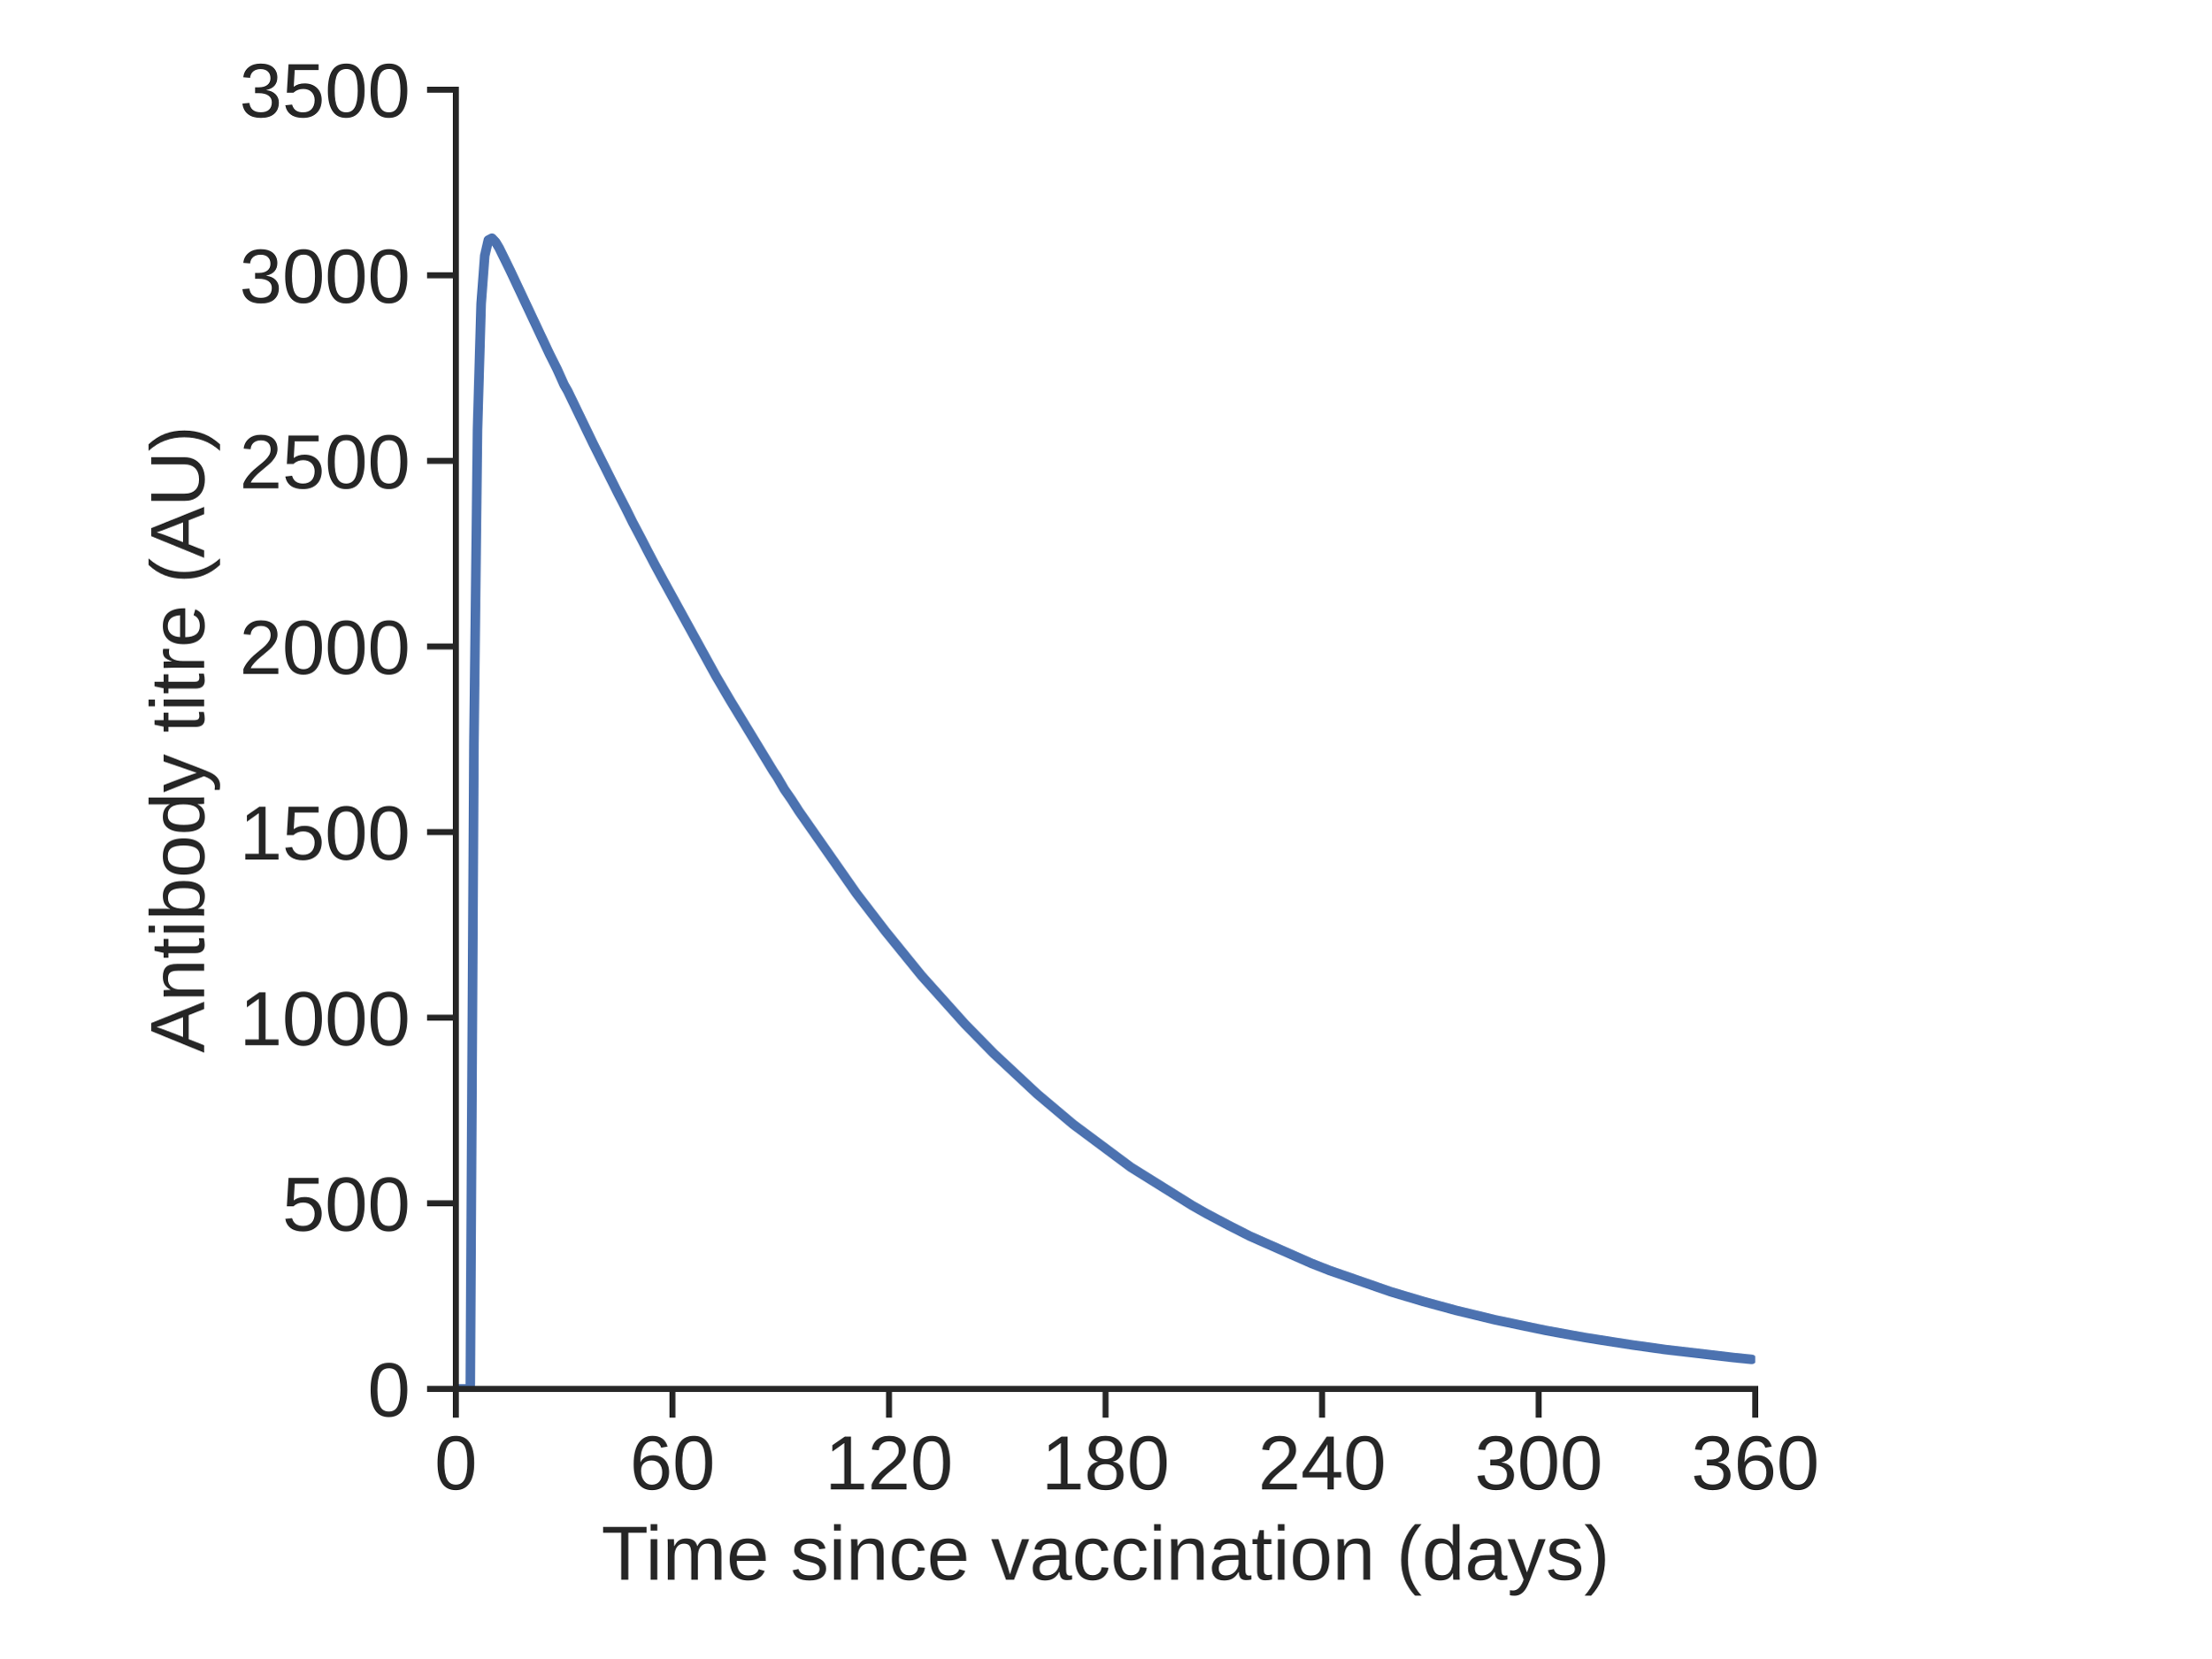
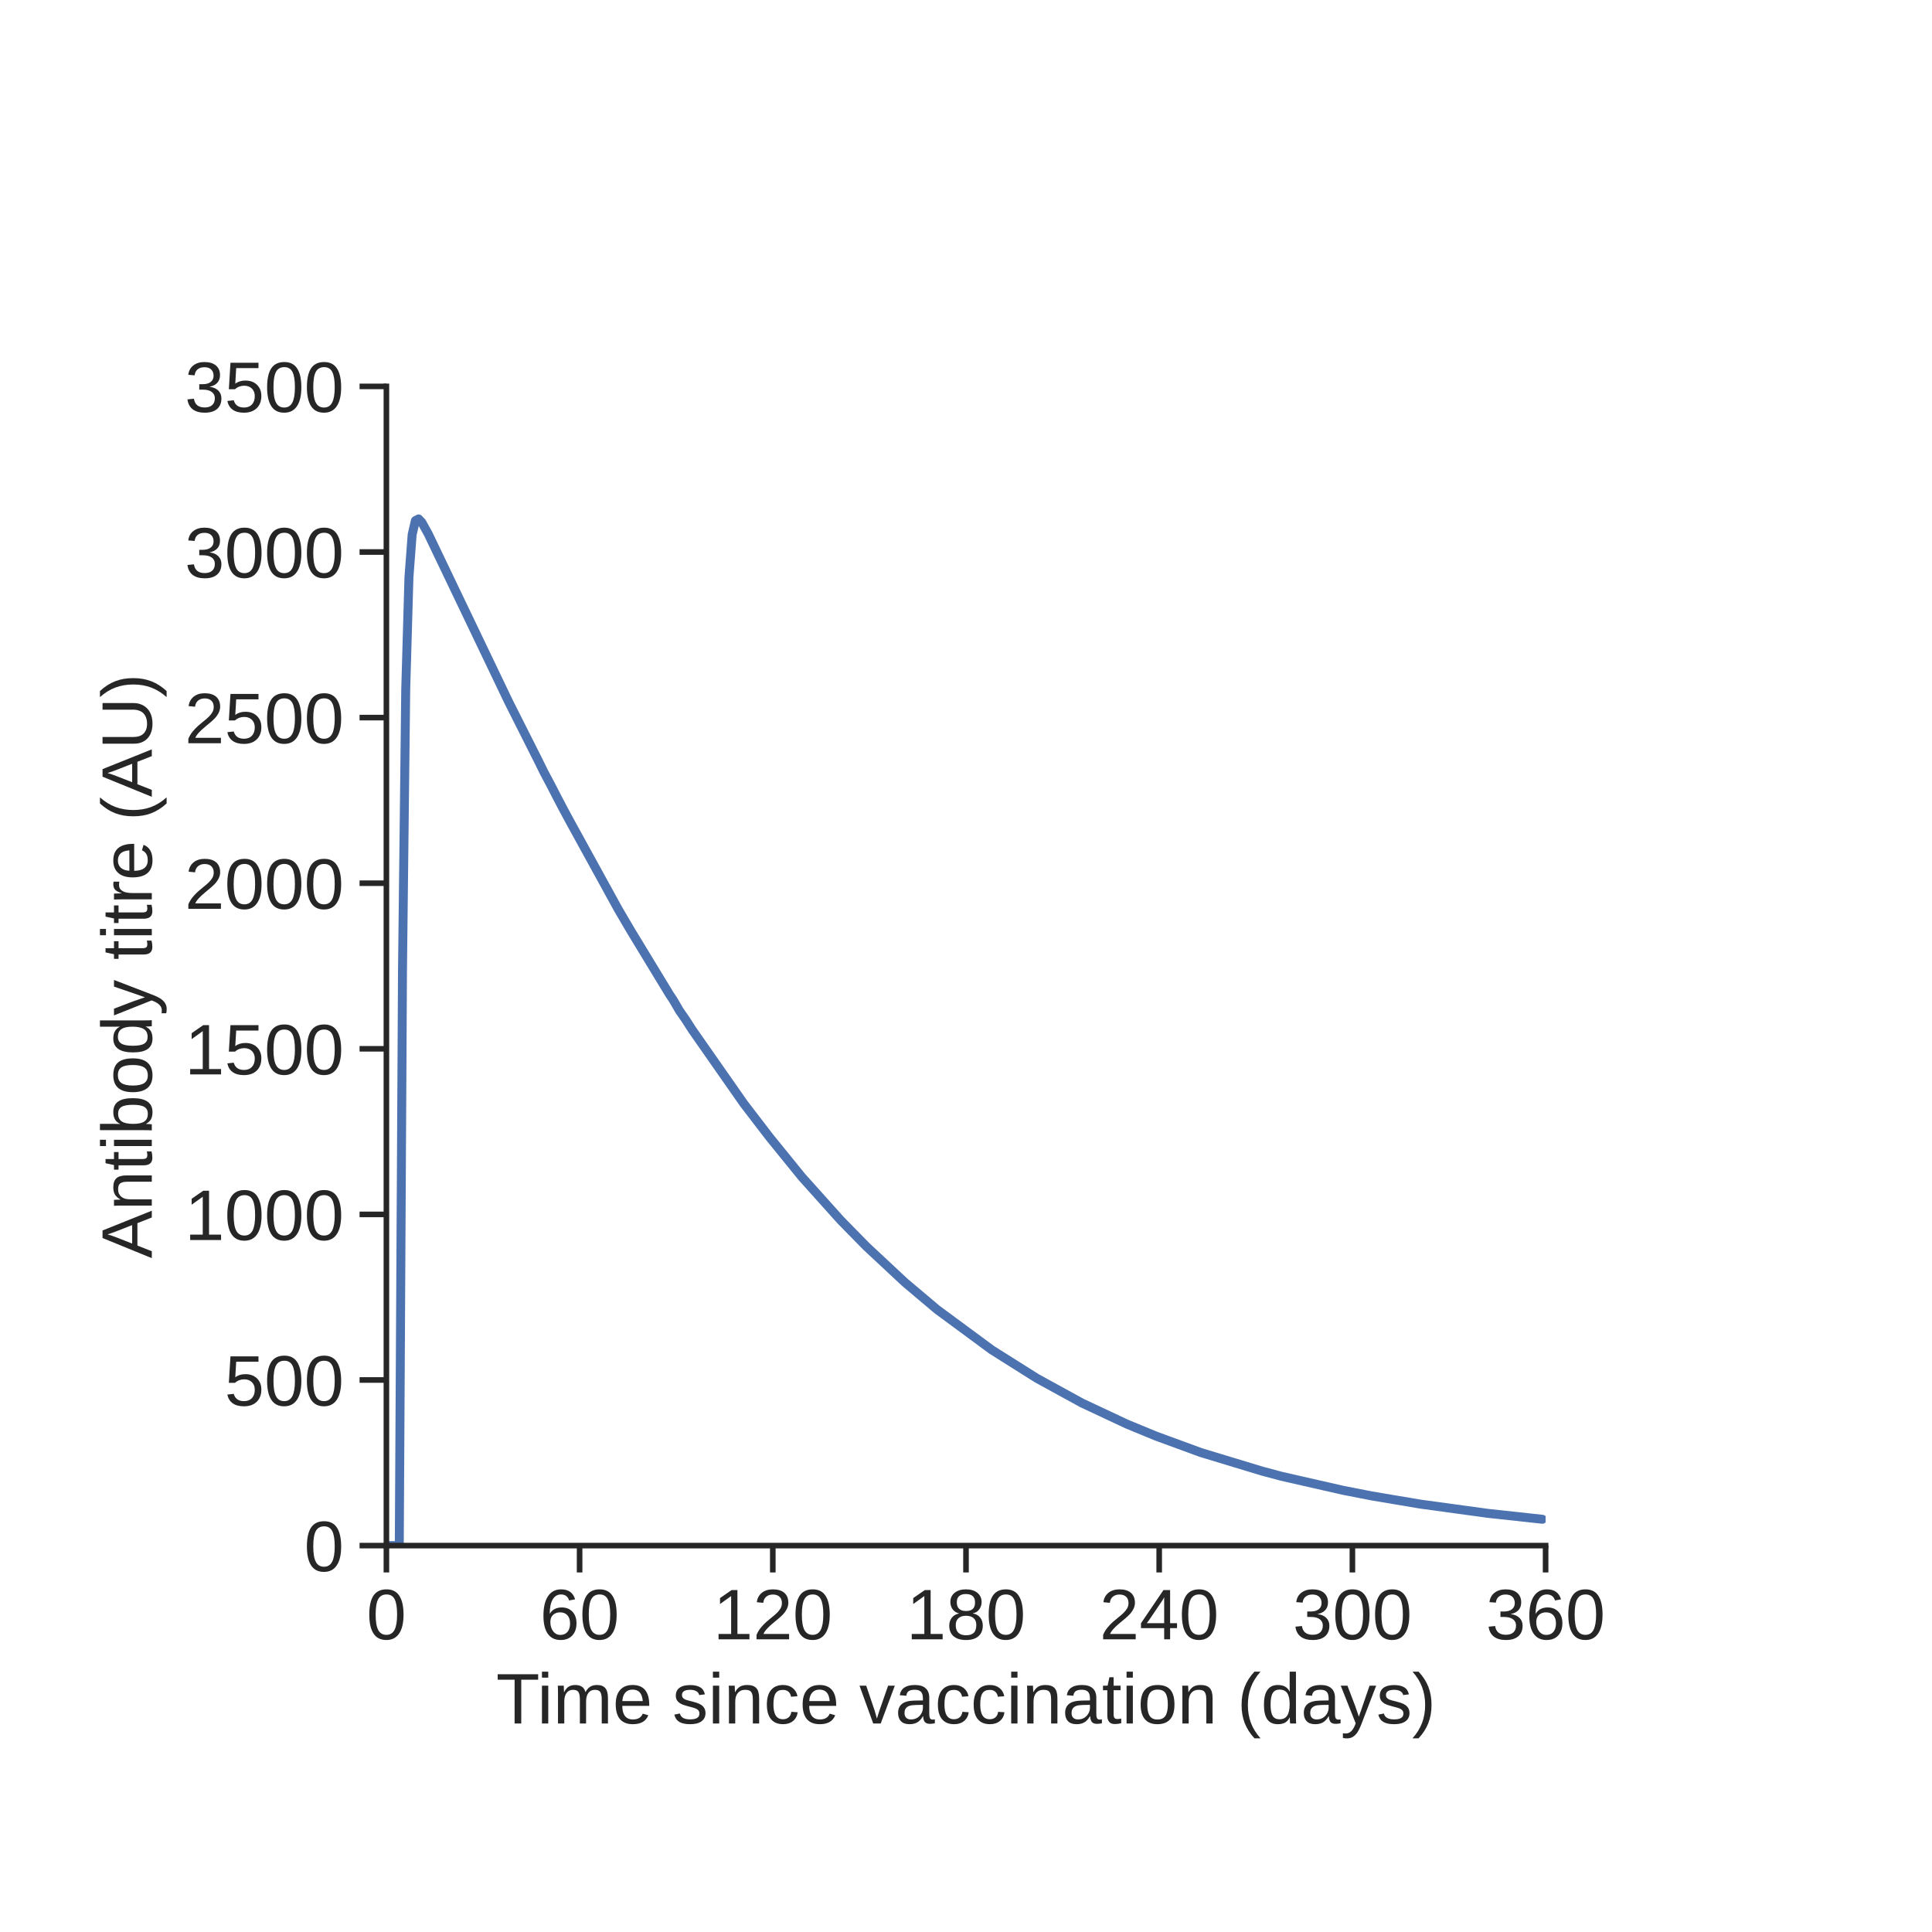
- <svg xmlns="http://www.w3.org/2000/svg" xmlns:xlink="http://www.w3.org/1999/xlink" width="460.8pt" height="345.6pt" viewBox="0 0 460.8 345.6" version="1.1">
+ <svg xmlns="http://www.w3.org/2000/svg" xmlns:xlink="http://www.w3.org/1999/xlink" width="432pt" height="432pt" viewBox="0 0 432 432" version="1.1">
  <defs>
    <style type="text/css">*{stroke-linejoin: round; stroke-linecap: butt}</style>
  </defs>
  <g id="figure_1">
    <g id="patch_1">
-       <path d="M 0 345.6  L 460.8 345.6  L 460.8 0  L 0 0  L 0 345.6  z " style="fill: none" />
+       <path d="M 0 432  L 432 432  L 432 0  L 0 0  L 0 432  z " style="fill: none" />
    </g>
    <g id="axes_1">
      <g id="patch_2">
-         <path d="M 94.997 289.493  L 365.803 289.493  L 365.803 18.686  L 94.997 18.686  L 94.997 289.493  z " style="fill: none" />
+         <path d="M 86.4 345.6  L 345.6 345.6  L 345.6 86.4  L 86.4 86.4  L 86.4 345.6  z " style="fill: none" />
      </g>
      <g id="matplotlib.axis_1">
        <g id="xtick_1">
          <g id="line2d_1">
            <defs>
-               <path id="m3b9ac73ad8" d="M 0 0  L 0 6  " style="stroke: #262626; stroke-width: 1.25" />
+               <path id="m79816eda6c" d="M 0 0  L 0 6  " style="stroke: #262626; stroke-width: 1.25" />
            </defs>
            <g>
-               <use xlink:href="#m3b9ac73ad8" x="94.997" y="289.493" style="fill: #262626; stroke: #262626; stroke-width: 1.25" />
+               <use xlink:href="#m79816eda6c" x="86.4" y="345.6" style="fill: #262626; stroke: #262626; stroke-width: 1.25" />
            </g>
          </g>
          <g id="text_1">
-             <text style="fill: #262626; font: 16px 'Arial', 'DejaVu Sans', 'Liberation Sans', 'Bitstream Vera Sans', sans-serif; text-anchor: middle" x="94.997" y="310.445" transform="rotate(-0 94.99688 310.445)">0</text>
+             <text style="fill: #262626; font: 16px 'Arial', 'DejaVu Sans', 'Liberation Sans', 'Bitstream Vera Sans', sans-serif; text-anchor: middle" x="86.4" y="366.553" transform="rotate(-0 86.4 366.5525)">0</text>
          </g>
        </g>
        <g id="xtick_2">
          <g id="line2d_2">
            <g>
-               <use xlink:href="#m3b9ac73ad8" x="140.131" y="289.493" style="fill: #262626; stroke: #262626; stroke-width: 1.25" />
+               <use xlink:href="#m79816eda6c" x="129.6" y="345.6" style="fill: #262626; stroke: #262626; stroke-width: 1.25" />
            </g>
          </g>
          <g id="text_2">
-             <text style="fill: #262626; font: 16px 'Arial', 'DejaVu Sans', 'Liberation Sans', 'Bitstream Vera Sans', sans-serif; text-anchor: middle" x="140.131" y="310.445" transform="rotate(-0 140.1312 310.445)">60</text>
+             <text style="fill: #262626; font: 16px 'Arial', 'DejaVu Sans', 'Liberation Sans', 'Bitstream Vera Sans', sans-serif; text-anchor: middle" x="129.6" y="366.553" transform="rotate(-0 129.6 366.5525)">60</text>
          </g>
        </g>
        <g id="xtick_3">
          <g id="line2d_3">
            <g>
-               <use xlink:href="#m3b9ac73ad8" x="185.266" y="289.493" style="fill: #262626; stroke: #262626; stroke-width: 1.25" />
+               <use xlink:href="#m79816eda6c" x="172.8" y="345.6" style="fill: #262626; stroke: #262626; stroke-width: 1.25" />
            </g>
          </g>
          <g id="text_3">
-             <text style="fill: #262626; font: 16px 'Arial', 'DejaVu Sans', 'Liberation Sans', 'Bitstream Vera Sans', sans-serif; text-anchor: middle" x="185.266" y="310.445" transform="rotate(-0 185.2656 310.445)">120</text>
+             <text style="fill: #262626; font: 16px 'Arial', 'DejaVu Sans', 'Liberation Sans', 'Bitstream Vera Sans', sans-serif; text-anchor: middle" x="172.8" y="366.553" transform="rotate(-0 172.8 366.5525)">120</text>
          </g>
        </g>
        <g id="xtick_4">
          <g id="line2d_4">
            <g>
-               <use xlink:href="#m3b9ac73ad8" x="230.4" y="289.493" style="fill: #262626; stroke: #262626; stroke-width: 1.25" />
+               <use xlink:href="#m79816eda6c" x="216" y="345.6" style="fill: #262626; stroke: #262626; stroke-width: 1.25" />
            </g>
          </g>
          <g id="text_4">
-             <text style="fill: #262626; font: 16px 'Arial', 'DejaVu Sans', 'Liberation Sans', 'Bitstream Vera Sans', sans-serif; text-anchor: middle" x="230.4" y="310.445" transform="rotate(-0 230.4 310.445)">180</text>
+             <text style="fill: #262626; font: 16px 'Arial', 'DejaVu Sans', 'Liberation Sans', 'Bitstream Vera Sans', sans-serif; text-anchor: middle" x="216" y="366.553" transform="rotate(-0 216 366.5525)">180</text>
          </g>
        </g>
        <g id="xtick_5">
          <g id="line2d_5">
            <g>
-               <use xlink:href="#m3b9ac73ad8" x="275.534" y="289.493" style="fill: #262626; stroke: #262626; stroke-width: 1.25" />
+               <use xlink:href="#m79816eda6c" x="259.2" y="345.6" style="fill: #262626; stroke: #262626; stroke-width: 1.25" />
            </g>
          </g>
          <g id="text_5">
-             <text style="fill: #262626; font: 16px 'Arial', 'DejaVu Sans', 'Liberation Sans', 'Bitstream Vera Sans', sans-serif; text-anchor: middle" x="275.534" y="310.445" transform="rotate(-0 275.5344 310.445)">240</text>
+             <text style="fill: #262626; font: 16px 'Arial', 'DejaVu Sans', 'Liberation Sans', 'Bitstream Vera Sans', sans-serif; text-anchor: middle" x="259.2" y="366.553" transform="rotate(-0 259.2 366.5525)">240</text>
          </g>
        </g>
        <g id="xtick_6">
          <g id="line2d_6">
            <g>
-               <use xlink:href="#m3b9ac73ad8" x="320.669" y="289.493" style="fill: #262626; stroke: #262626; stroke-width: 1.25" />
+               <use xlink:href="#m79816eda6c" x="302.4" y="345.6" style="fill: #262626; stroke: #262626; stroke-width: 1.25" />
            </g>
          </g>
          <g id="text_6">
-             <text style="fill: #262626; font: 16px 'Arial', 'DejaVu Sans', 'Liberation Sans', 'Bitstream Vera Sans', sans-serif; text-anchor: middle" x="320.669" y="310.445" transform="rotate(-0 320.6687 310.445)">300</text>
+             <text style="fill: #262626; font: 16px 'Arial', 'DejaVu Sans', 'Liberation Sans', 'Bitstream Vera Sans', sans-serif; text-anchor: middle" x="302.4" y="366.553" transform="rotate(-0 302.4 366.5525)">300</text>
          </g>
        </g>
        <g id="xtick_7">
          <g id="line2d_7">
            <g>
-               <use xlink:href="#m3b9ac73ad8" x="365.803" y="289.493" style="fill: #262626; stroke: #262626; stroke-width: 1.25" />
+               <use xlink:href="#m79816eda6c" x="345.6" y="345.6" style="fill: #262626; stroke: #262626; stroke-width: 1.25" />
            </g>
          </g>
          <g id="text_7">
-             <text style="fill: #262626; font: 16px 'Arial', 'DejaVu Sans', 'Liberation Sans', 'Bitstream Vera Sans', sans-serif; text-anchor: middle" x="365.803" y="310.445" transform="rotate(-0 365.8031 310.445)">360</text>
+             <text style="fill: #262626; font: 16px 'Arial', 'DejaVu Sans', 'Liberation Sans', 'Bitstream Vera Sans', sans-serif; text-anchor: middle" x="345.6" y="366.553" transform="rotate(-0 345.6 366.5525)">360</text>
          </g>
        </g>
        <g id="text_8">
-           <text style="fill: #262626; font: 16px 'Arial', 'DejaVu Sans', 'Liberation Sans', 'Bitstream Vera Sans', sans-serif; text-anchor: middle" x="230.4" y="329.272" transform="rotate(-0 230.4 329.2725)">Time since vaccination (days)</text>
+           <text style="fill: #262626; font: 16px 'Arial', 'DejaVu Sans', 'Liberation Sans', 'Bitstream Vera Sans', sans-serif; text-anchor: middle" x="216" y="385.38" transform="rotate(-0 216 385.38)">Time since vaccination (days)</text>
        </g>
      </g>
      <g id="matplotlib.axis_2">
        <g id="ytick_1">
          <g id="line2d_8">
            <defs>
-               <path id="mebd4a87b99" d="M 0 0  L -6 0  " style="stroke: #262626; stroke-width: 1.25" />
+               <path id="m2390f51762" d="M 0 0  L -6 0  " style="stroke: #262626; stroke-width: 1.25" />
            </defs>
            <g>
-               <use xlink:href="#mebd4a87b99" x="94.997" y="289.493" style="fill: #262626; stroke: #262626; stroke-width: 1.25" />
+               <use xlink:href="#m2390f51762" x="86.4" y="345.6" style="fill: #262626; stroke: #262626; stroke-width: 1.25" />
            </g>
          </g>
          <g id="text_9">
-             <text style="fill: #262626; font: 16px 'Arial', 'DejaVu Sans', 'Liberation Sans', 'Bitstream Vera Sans', sans-serif; text-anchor: end" x="85.497" y="295.219" transform="rotate(-0 85.49688 295.2188)">0</text>
+             <text style="fill: #262626; font: 16px 'Arial', 'DejaVu Sans', 'Liberation Sans', 'Bitstream Vera Sans', sans-serif; text-anchor: end" x="76.9" y="351.326" transform="rotate(-0 76.9 351.3263)">0</text>
          </g>
        </g>
        <g id="ytick_2">
          <g id="line2d_9">
            <g>
-               <use xlink:href="#mebd4a87b99" x="94.997" y="250.806" style="fill: #262626; stroke: #262626; stroke-width: 1.25" />
+               <use xlink:href="#m2390f51762" x="86.4" y="308.571" style="fill: #262626; stroke: #262626; stroke-width: 1.25" />
            </g>
          </g>
          <g id="text_10">
-             <text style="fill: #262626; font: 16px 'Arial', 'DejaVu Sans', 'Liberation Sans', 'Bitstream Vera Sans', sans-serif; text-anchor: end" x="85.497" y="256.532" transform="rotate(-0 85.49688 256.5321)">500</text>
+             <text style="fill: #262626; font: 16px 'Arial', 'DejaVu Sans', 'Liberation Sans', 'Bitstream Vera Sans', sans-serif; text-anchor: end" x="76.9" y="314.298" transform="rotate(-0 76.9 314.2977)">500</text>
          </g>
        </g>
        <g id="ytick_3">
          <g id="line2d_10">
            <g>
-               <use xlink:href="#mebd4a87b99" x="94.997" y="212.119" style="fill: #262626; stroke: #262626; stroke-width: 1.25" />
+               <use xlink:href="#m2390f51762" x="86.4" y="271.543" style="fill: #262626; stroke: #262626; stroke-width: 1.25" />
            </g>
          </g>
          <g id="text_11">
-             <text style="fill: #262626; font: 16px 'Arial', 'DejaVu Sans', 'Liberation Sans', 'Bitstream Vera Sans', sans-serif; text-anchor: end" x="85.497" y="217.846" transform="rotate(-0 85.49688 217.8455)">1000</text>
+             <text style="fill: #262626; font: 16px 'Arial', 'DejaVu Sans', 'Liberation Sans', 'Bitstream Vera Sans', sans-serif; text-anchor: end" x="76.9" y="277.269" transform="rotate(-0 76.9 277.2691)">1000</text>
          </g>
        </g>
        <g id="ytick_4">
          <g id="line2d_11">
            <g>
-               <use xlink:href="#mebd4a87b99" x="94.997" y="173.433" style="fill: #262626; stroke: #262626; stroke-width: 1.25" />
+               <use xlink:href="#m2390f51762" x="86.4" y="234.514" style="fill: #262626; stroke: #262626; stroke-width: 1.25" />
            </g>
          </g>
          <g id="text_12">
-             <text style="fill: #262626; font: 16px 'Arial', 'DejaVu Sans', 'Liberation Sans', 'Bitstream Vera Sans', sans-serif; text-anchor: end" x="85.497" y="179.159" transform="rotate(-0 85.49688 179.1589)">1500</text>
+             <text style="fill: #262626; font: 16px 'Arial', 'DejaVu Sans', 'Liberation Sans', 'Bitstream Vera Sans', sans-serif; text-anchor: end" x="76.9" y="240.241" transform="rotate(-0 76.9 240.2405)">1500</text>
          </g>
        </g>
        <g id="ytick_5">
          <g id="line2d_12">
            <g>
-               <use xlink:href="#mebd4a87b99" x="94.997" y="134.746" style="fill: #262626; stroke: #262626; stroke-width: 1.25" />
+               <use xlink:href="#m2390f51762" x="86.4" y="197.486" style="fill: #262626; stroke: #262626; stroke-width: 1.25" />
            </g>
          </g>
          <g id="text_13">
-             <text style="fill: #262626; font: 16px 'Arial', 'DejaVu Sans', 'Liberation Sans', 'Bitstream Vera Sans', sans-serif; text-anchor: end" x="85.497" y="140.472" transform="rotate(-0 85.49688 140.4723)">2000</text>
+             <text style="fill: #262626; font: 16px 'Arial', 'DejaVu Sans', 'Liberation Sans', 'Bitstream Vera Sans', sans-serif; text-anchor: end" x="76.9" y="203.212" transform="rotate(-0 76.9 203.212)">2000</text>
          </g>
        </g>
        <g id="ytick_6">
          <g id="line2d_13">
            <g>
-               <use xlink:href="#mebd4a87b99" x="94.997" y="96.059" style="fill: #262626; stroke: #262626; stroke-width: 1.25" />
+               <use xlink:href="#m2390f51762" x="86.4" y="160.457" style="fill: #262626; stroke: #262626; stroke-width: 1.25" />
            </g>
          </g>
          <g id="text_14">
-             <text style="fill: #262626; font: 16px 'Arial', 'DejaVu Sans', 'Liberation Sans', 'Bitstream Vera Sans', sans-serif; text-anchor: end" x="85.497" y="101.786" transform="rotate(-0 85.49688 101.7857)">2500</text>
+             <text style="fill: #262626; font: 16px 'Arial', 'DejaVu Sans', 'Liberation Sans', 'Bitstream Vera Sans', sans-serif; text-anchor: end" x="76.9" y="166.183" transform="rotate(-0 76.9 166.1834)">2500</text>
          </g>
        </g>
        <g id="ytick_7">
          <g id="line2d_14">
            <g>
-               <use xlink:href="#mebd4a87b99" x="94.997" y="57.373" style="fill: #262626; stroke: #262626; stroke-width: 1.25" />
+               <use xlink:href="#m2390f51762" x="86.4" y="123.429" style="fill: #262626; stroke: #262626; stroke-width: 1.25" />
            </g>
          </g>
          <g id="text_15">
-             <text style="fill: #262626; font: 16px 'Arial', 'DejaVu Sans', 'Liberation Sans', 'Bitstream Vera Sans', sans-serif; text-anchor: end" x="85.497" y="63.099" transform="rotate(-0 85.49688 63.09911)">3000</text>
+             <text style="fill: #262626; font: 16px 'Arial', 'DejaVu Sans', 'Liberation Sans', 'Bitstream Vera Sans', sans-serif; text-anchor: end" x="76.9" y="129.155" transform="rotate(-0 76.9 129.1548)">3000</text>
          </g>
        </g>
        <g id="ytick_8">
          <g id="line2d_15">
            <g>
-               <use xlink:href="#mebd4a87b99" x="94.997" y="18.686" style="fill: #262626; stroke: #262626; stroke-width: 1.25" />
+               <use xlink:href="#m2390f51762" x="86.4" y="86.4" style="fill: #262626; stroke: #262626; stroke-width: 1.25" />
            </g>
          </g>
          <g id="text_16">
-             <text style="fill: #262626; font: 16px 'Arial', 'DejaVu Sans', 'Liberation Sans', 'Bitstream Vera Sans', sans-serif; text-anchor: end" x="85.497" y="24.413" transform="rotate(-0 85.49688 24.4125)">3500</text>
+             <text style="fill: #262626; font: 16px 'Arial', 'DejaVu Sans', 'Liberation Sans', 'Bitstream Vera Sans', sans-serif; text-anchor: end" x="76.9" y="92.126" transform="rotate(-0 76.9 92.12625)">3500</text>
          </g>
        </g>
        <g id="text_17">
-           <text style="fill: #262626; font: 16px 'Arial', 'DejaVu Sans', 'Liberation Sans', 'Bitstream Vera Sans', sans-serif; text-anchor: middle" x="42.539" y="154.089" transform="rotate(-90 42.53937 154.0894)">Antibody titre (AU)</text>
+           <text style="fill: #262626; font: 16px 'Arial', 'DejaVu Sans', 'Liberation Sans', 'Bitstream Vera Sans', sans-serif; text-anchor: middle" x="33.943" y="216" transform="rotate(-90 33.9425 216)">Antibody titre (AU)</text>
        </g>
      </g>
      <g id="line2d_16">
-         <path d="M 94.997 289.493  L 98.006 289.493  L 98.758 154.857  L 99.51 89.546  L 100.263 63.275  L 101.015 53.302  L 101.767 50.045  L 102.519 49.646  L 103.272 50.442  L 104.024 51.693  L 106.28 56.286  L 114.555 73.872  L 116.06 76.868  L 117.564 80.213  L 118.316 81.521  L 123.582 92.423  L 127.343 99.939  L 128.848 102.945  L 130.352 105.857  L 131.857 108.902  L 133.361 111.736  L 134.866 114.652  L 136.37 117.525  L 137.875 120.309  L 149.158 140.84  L 150.663 143.408  L 152.167 145.968  L 161.194 160.821  L 161.946 161.93  L 163.451 164.517  L 164.955 166.683  L 166.46 169.03  L 178.495 186.245  L 184.513 194.087  L 192.036 203.354  L 201.063 213.421  L 207.081 219.564  L 216.107 227.986  L 223.63 234.33  L 235.666 243.293  L 248.454 251.266  L 251.463 252.975  L 255.976 255.365  L 260.49 257.664  L 273.278 263.314  L 277.039 264.797  L 289.827 269.245  L 296.597 271.265  L 303.367 273.113  L 311.642 275.115  L 322.173 277.316  L 330.448 278.815  L 340.227 280.344  L 346.997 281.288  L 361.29 282.96  L 365.051 283.34  L 365.051 283.34  " clip-path="url(#pb036671c77)" style="fill: none; stroke: #4c72b0; stroke-width: 2; stroke-linecap: round" />
+         <path d="M 86.4 345.6  L 89.28 345.6  L 90 216.735  L 90.72 154.223  L 91.44 129.078  L 92.16 119.533  L 92.88 116.414  L 93.6 116.033  L 94.32 116.794  L 95.76 119.397  L 113.76 156.977  L 120.24 169.835  L 121.68 172.75  L 123.12 175.462  L 124.56 178.253  L 126 181.003  L 127.44 183.668  L 138.24 203.319  L 139.68 205.776  L 141.12 208.227  L 149.76 222.444  L 150.48 223.505  L 151.92 225.98  L 153.36 228.054  L 154.8 230.3  L 166.32 246.777  L 172.08 254.284  L 179.28 263.153  L 187.92 272.788  L 193.68 278.668  L 202.32 286.729  L 209.52 292.802  L 221.76 301.836  L 231.84 308.188  L 241.92 313.716  L 252 318.442  L 258.48 321.114  L 268.56 324.807  L 282.24 328.953  L 286.56 330.106  L 300.24 333.221  L 306.72 334.491  L 317.52 336.312  L 332.64 338.381  L 344.88 339.711  L 344.88 339.711  " clip-path="url(#p80ac3b27f6)" style="fill: none; stroke: #4c72b0; stroke-width: 2; stroke-linecap: round" />
      </g>
      <g id="patch_3">
-         <path d="M 94.997 289.493  L 94.997 18.686  " style="fill: none; stroke: #262626; stroke-width: 1.25; stroke-linejoin: miter; stroke-linecap: square" />
+         <path d="M 86.4 345.6  L 86.4 86.4  " style="fill: none; stroke: #262626; stroke-width: 1.25; stroke-linejoin: miter; stroke-linecap: square" />
      </g>
      <g id="patch_4">
-         <path d="M 94.997 289.493  L 365.803 289.493  " style="fill: none; stroke: #262626; stroke-width: 1.25; stroke-linejoin: miter; stroke-linecap: square" />
+         <path d="M 86.4 345.6  L 345.6 345.6  " style="fill: none; stroke: #262626; stroke-width: 1.25; stroke-linejoin: miter; stroke-linecap: square" />
      </g>
    </g>
  </g>
  <defs>
-     <clipPath id="pb036671c77">
-       <rect x="94.997" y="18.686" width="270.806" height="270.806" />
+     <clipPath id="p80ac3b27f6">
+       <rect x="86.4" y="86.4" width="259.2" height="259.2" />
    </clipPath>
  </defs>
</svg>
